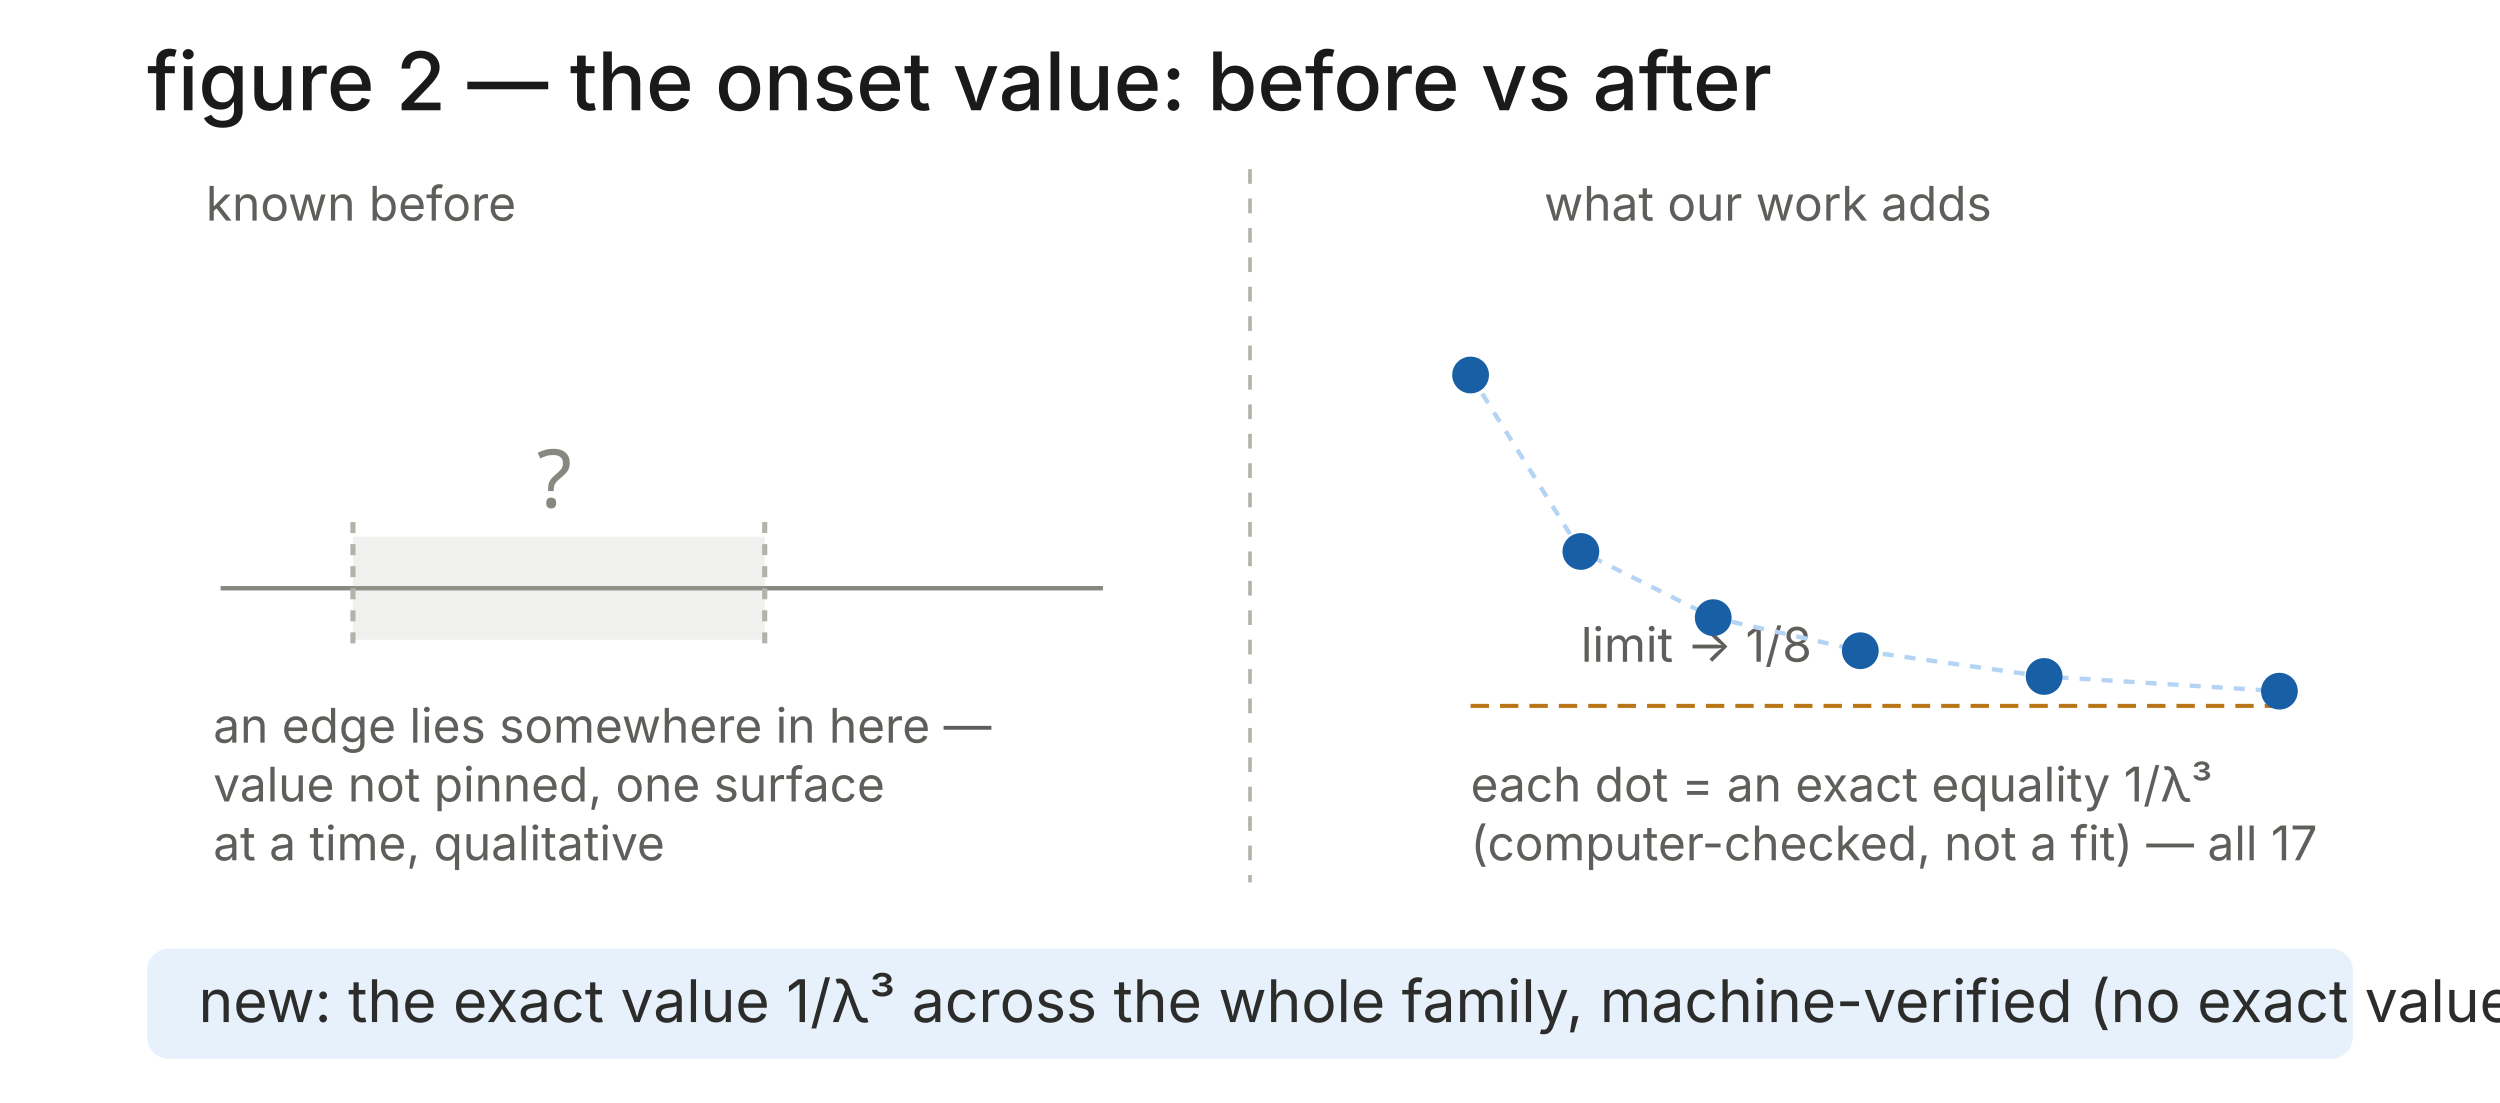
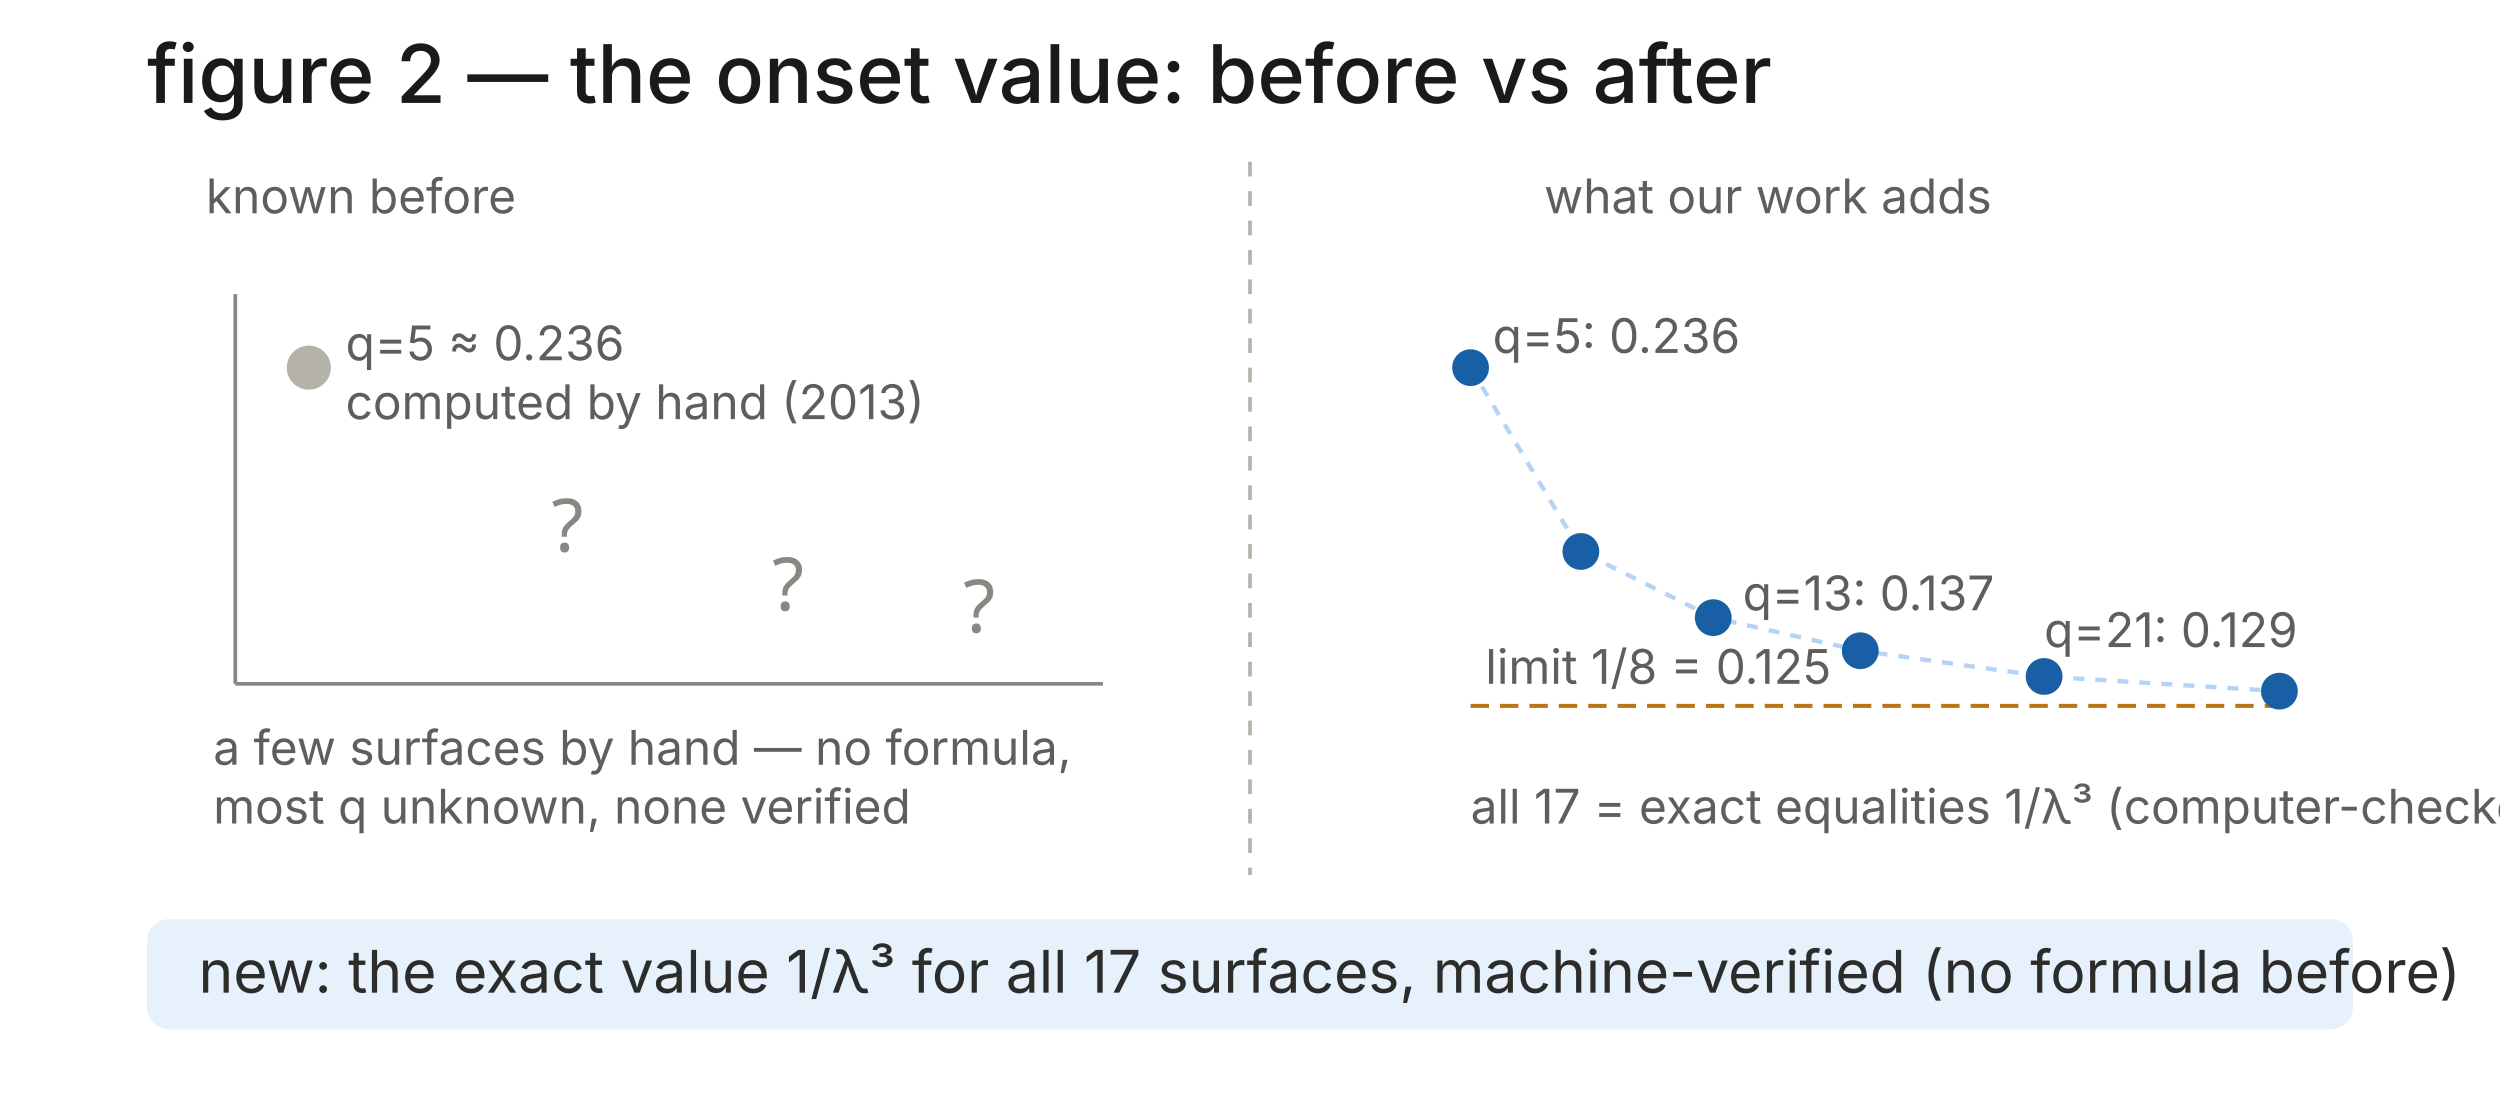
<svg xmlns="http://www.w3.org/2000/svg" width="680" viewBox="0 0 680 300" role="img">
  <style>.th{font:500 22px -apple-system,sans-serif;fill:#1a1a1a}.t{font:400 16px -apple-system,sans-serif;fill:#2c2c2a}.ts{font:400 13px -apple-system,sans-serif;fill:#5f5e5a}</style>
-   <text class="th" x="40" y="30">figure 2 — the onset value: before vs after</text>
-   <line x1="340" y1="46" x2="340" y2="240" stroke="#B4B2A9" stroke-width="1" stroke-dasharray="4 4" />
-   <text class="ts" x="56" y="60" fill="#5F5E5A">known before</text>
-   <text class="ts" x="420" y="60" fill="#0C447C">what our work adds</text>
-   <line x1="60" y1="160" x2="300" y2="160" stroke="#888780" stroke-width="1.2" />
-   <rect x="96" y="146" width="112" height="28" fill="#B4B2A9" opacity="0.20" />
-   <line x1="96" y1="142" x2="96" y2="178" stroke="#B4B2A9" stroke-width="1.4" stroke-dasharray="3 3" />
-   <line x1="208" y1="142" x2="208" y2="178" stroke="#B4B2A9" stroke-width="1.4" stroke-dasharray="3 3" />
-   <text x="146" y="138" fill="#888780" style="font:500 22px sans-serif">?</text>
-   <text class="ts" x="58" y="202" fill="#5F5E5A">an edge lies somewhere in here —</text>
-   <text class="ts" x="58" y="218" fill="#5F5E5A">value not pinned, one surface</text>
-   <text class="ts" x="58" y="234" fill="#5F5E5A">at a time, qualitative</text>
+   <text class="th" x="40" y="28">figure 2 — the onset value: before vs after</text>
+   <line x1="340" y1="44" x2="340" y2="238" stroke="#B4B2A9" stroke-width="1" stroke-dasharray="4 4" />
+   <text class="ts" x="56" y="58" fill="#5F5E5A">known before</text>
+   <text class="ts" x="420" y="58" fill="#0C447C">what our work adds</text>
+   <line x1="64" y1="80" x2="64" y2="186" stroke="#888780" stroke-width="1" />
+   <line x1="64" y1="186" x2="300" y2="186" stroke="#888780" stroke-width="1" />
+   <circle cx="84" cy="100" r="6" fill="#B4B2A9" />
+   <text class="ts" x="94" y="98">q=5 ≈ 0.236</text>
+   <text class="ts" x="94" y="114" fill="#888780">computed by hand (2013)</text>
+   <text x="150" y="150" fill="#888780" style="font:500 20px sans-serif">?</text>
+   <text x="210" y="166" fill="#888780" style="font:500 20px sans-serif">?</text>
+   <text x="262" y="172" fill="#888780" style="font:500 20px sans-serif">?</text>
+   <text class="ts" x="58" y="208" fill="#5F5E5A">a few surfaces by hand — no formula,</text>
+   <text class="ts" x="58" y="224" fill="#5F5E5A">most q unknown, none verified</text>
  <line x1="400" y1="192" x2="624" y2="192" stroke="#BA7517" stroke-width="1.1" stroke-dasharray="5 3" />
-   <text class="ts" x="430" y="180">limit → 1/8</text>
-   <path d="M400 102 L430 150 L466 168 L506 177 L556 184 L620 188" fill="none" stroke="#B5D4F4" stroke-width="1.2" stroke-dasharray="3 3" />
+   <text class="ts" x="404" y="186">limit 1/8 = 0.125</text>
+   <path d="M400 100 L430 150 L466 168 L506 177 L556 184 L620 188" fill="none" stroke="#B5D4F4" stroke-width="1.2" stroke-dasharray="3 3" />
  <g fill="#185FA5">
-     <circle cx="400" cy="102" r="5" />
+     <circle cx="400" cy="100" r="5" />
    <circle cx="430" cy="150" r="5" />
    <circle cx="466" cy="168" r="5" />
    <circle cx="506" cy="177" r="5" />
    <circle cx="556" cy="184" r="5" />
    <circle cx="620" cy="188" r="5" />
  </g>
-   <text class="ts" x="400" y="218" fill="#0C447C">each dot = an exact equality 1/λ³</text>
-   <text class="ts" x="400" y="234" fill="#0C447C">(computer-checked, not a fit) — all 17</text>
-   <rect x="40" y="258" width="600" height="30" rx="6" fill="#E6F1FB" />
-   <text class="t" x="54" y="278" fill="#0C447C">new: the exact value 1/λ³ across the whole family, machine-verified (no exact value before)</text>
+   <text class="ts" x="406" y="96">q=5: 0.236</text>
+   <text class="ts" x="474" y="166">q=13: 0.137</text>
+   <text class="ts" x="556" y="176">q=21: 0.129</text>
+   <text class="ts" x="400" y="224" fill="#0C447C">all 17 = exact equalities 1/λ³ (computer-checked)</text>
+   <rect x="40" y="250" width="600" height="30" rx="6" fill="#E6F1FB" />
+   <text class="t" x="54" y="270" fill="#0C447C">new: the exact value 1/λ³ for all 17 surfaces, machine-verified (no formula before)</text>
</svg>
